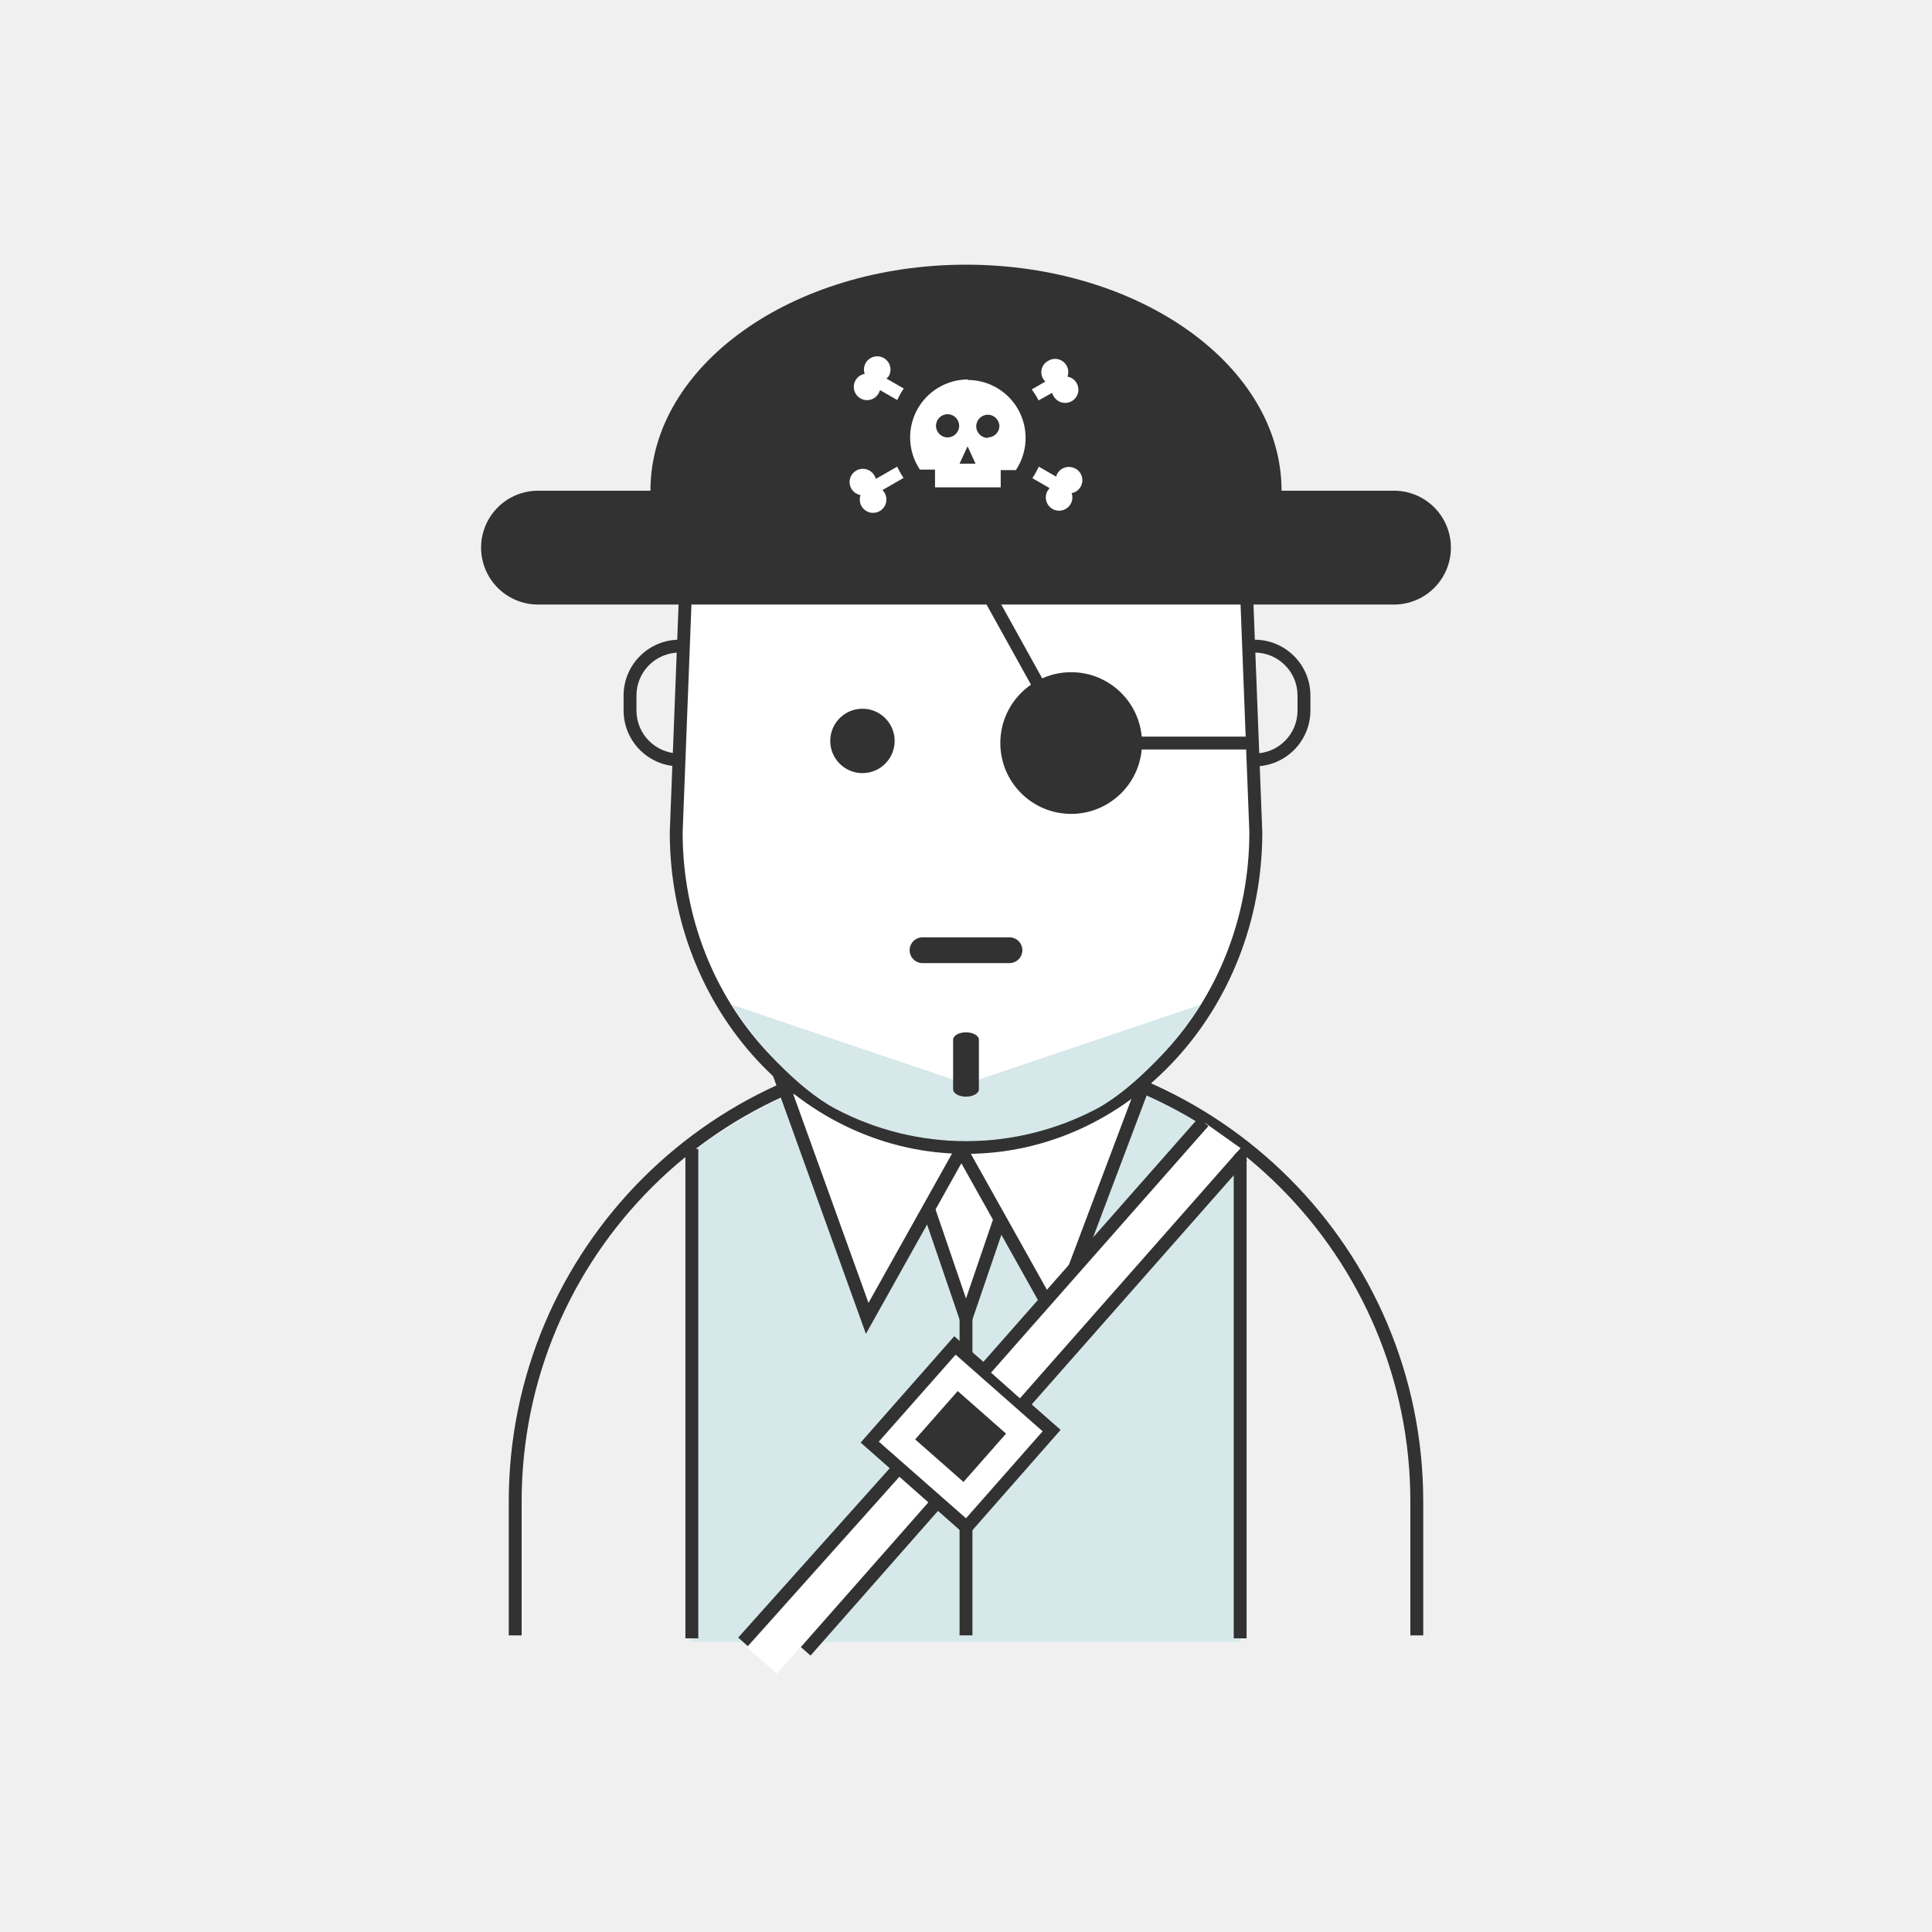
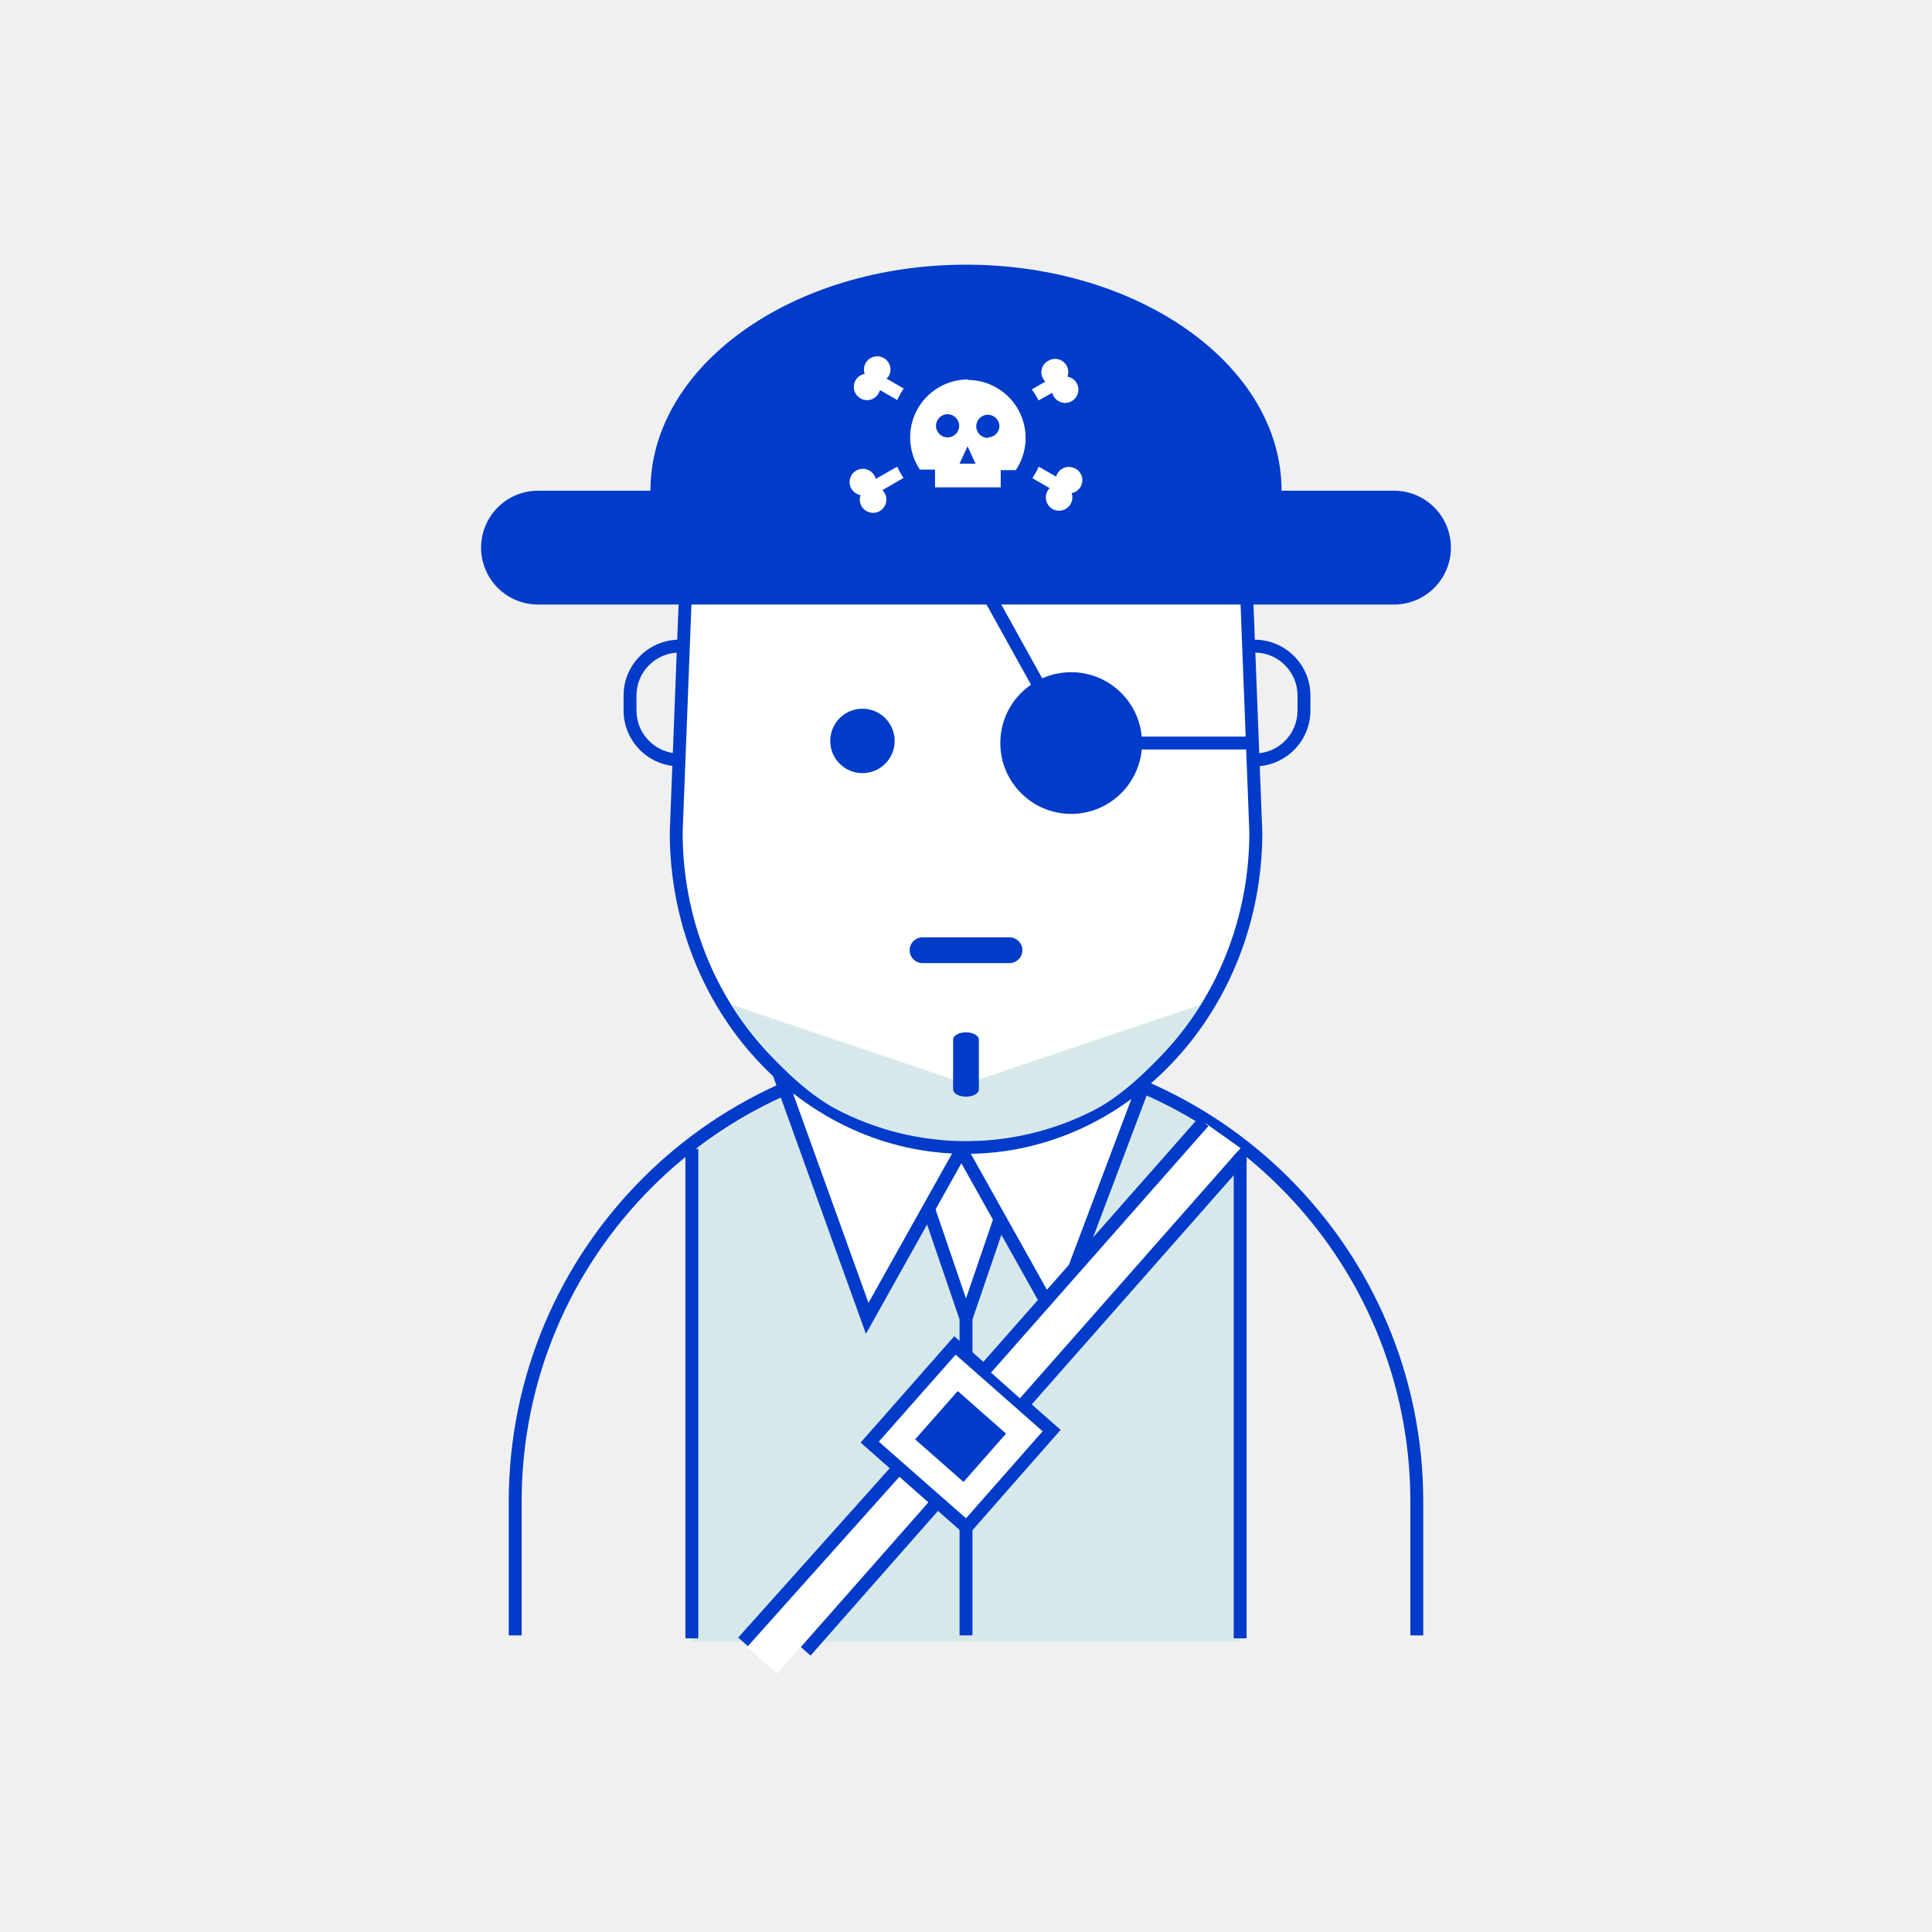
<svg xmlns="http://www.w3.org/2000/svg" viewBox="0 0 300 300">
  <defs>
-     <style>.cls-1{fill:#323232;}.cls-2{fill:#d6e8ea;}.cls-3{fill:#fff;}.cls-4{fill:#681c1e;}</style>
+     <style>.cls-1{fill:#003BC9;}.cls-2{fill:#d6e8ea;}.cls-3{fill:#fff;}.cls-4{fill:#681c1e;}</style>
  </defs>
  <g id="Layer_2" data-name="Layer 2">
    <path class="cls-1" d="M194.81,119v-2a6.67,6.67,0,0,0,6.67-6.67V108a6.67,6.67,0,0,0-6.67-6.67v-2a8.68,8.68,0,0,1,8.67,8.67v2.33A8.68,8.68,0,0,1,194.81,119Z" />
    <path class="cls-2" d="M107.36,254.94h85.28V178.28a70,70,0,0,0-85.28.79Z" />
    <polyline class="cls-3" points="141.09 178.64 150 204.72 158.91 178.64" />
    <polygon class="cls-1" points="150 207.81 140.14 178.97 142.03 178.32 150 201.63 157.97 178.32 159.86 178.97 150 207.81" />
    <path class="cls-1" d="M193.57,254.4h-2v-76h2Zm-85.14,0h-2v-76h2Z" />
    <path class="cls-4" d="M151,158.3c1.1,0,2,.51,2,1.14v7.71c0,.63-.9,1.14-2,1.14h0c-1.1,0-2-.51-2-1.14v-7.71c0-.63.9-1.14,2-1.14Z" />
    <path class="cls-1" d="M221,253.94h-2V233.17a69,69,0,0,0-138,0v20.77H79V233.17a71,71,0,0,1,142,0Z" />
    <rect class="cls-1" x="149" y="203.51" width="2" height="50.43" />
    <polygon class="cls-3" points="178.46 166.17 149.19 176.92 121.54 168.3 134.66 204.72 149.28 178.58 163.91 204.72 178.46 166.17" />
    <path class="cls-1" d="M134.46,207.12l-14.54-40.37,29.25,9.12,31-11.38-16.08,42.6-14.81-26.46Zm15.48-29.41,13.79,24.65,13-34.49Zm-26.78-7.86,11.7,32.46,13.73-24.54Z" />
    <path class="cls-3" d="M106.74,84.26l-1.74,45c0,27,20.15,48.91,45,48.91s45-21.9,45-48.91l-1.74-45Z" />
    <path class="cls-1" d="M150,179.17c-25.36,0-46-22.39-46-49.91l1.78-46h88.45l1.78,46C196,156.78,175.36,179.17,150,179.17ZM107.7,85.26l-1.7,44c0,26.38,19.74,47.87,44,47.87s44-21.49,44-47.91l-1.7-44Z" />
    <rect class="cls-1" x="168.33" y="114.38" width="26.48" height="2" />
    <rect class="cls-1" x="156.54" y="82.05" width="2" height="35.21" transform="translate(-28.56 88.91) rotate(-29.01)" />
    <path class="cls-1" d="M105.5,119a8.68,8.68,0,0,1-8.67-8.67V108a8.68,8.68,0,0,1,8.67-8.67v2A6.67,6.67,0,0,0,98.83,108v2.33A6.67,6.67,0,0,0,105.5,117Z" />
    <circle class="cls-1" cx="166.33" cy="115.38" r="11" />
    <circle class="cls-1" cx="133.92" cy="115.05" r="5" />
    <path class="cls-1" d="M158.75,147.55a2,2,0,0,1-2,2h-13.5a2,2,0,0,1-2-2h0a2,2,0,0,1,2-2h13.5a2,2,0,0,1,2,2Z" />
    <path class="cls-1" d="M216.16,76.2H199C199,56.82,177,41.1,150,41.1S101,56.82,101,76.2H83.84a8.84,8.84,0,1,0,0,17.67H216.16a8.84,8.84,0,1,0,0-17.67Z" />
    <path class="cls-3" d="M161.27,62.17,163.38,61a2,2,0,0,0,.2.48,2.06,2.06,0,1,0,2.18-3h0a2.05,2.05,0,0,0-3-2.45,2,2,0,0,0-.44,3.22l-2.11,1.22A12,12,0,0,1,161.27,62.17Z" />
    <path class="cls-3" d="M167,72.78a2.06,2.06,0,0,0-2.81.75,2,2,0,0,0-.2.48l-2.69-1.55a12,12,0,0,1-1,1.79l2.69,1.55a2,2,0,0,0-.32.41,2.06,2.06,0,0,0,3.57,2.06,2,2,0,0,0,.16-1.69h0a2.05,2.05,0,0,0,.63-3.8Z" />
    <path class="cls-3" d="M138,58.42a2.06,2.06,0,0,0-3.57-2.06,2,2,0,0,0-.16,1.69,2.06,2.06,0,1,0,2.18,3,2.09,2.09,0,0,0,.19-.48l2.69,1.55a12.2,12.2,0,0,1,1-1.79l-2.69-1.55A2,2,0,0,0,138,58.42Z" />
    <path class="cls-3" d="M139.32,72.46,136,74.36a2,2,0,0,0-.2-.48,2.06,2.06,0,1,0-2.18,3,2.07,2.07,0,1,0,3.41-.78l3.27-1.89A12.2,12.2,0,0,1,139.32,72.46Z" />
    <path class="cls-3" d="M150.29,58.92a9,9,0,0,0-7.45,14h2.35v2.75h10.2V73h2.35a9,9,0,0,0-7.45-14Zm-3.15,9a1.8,1.8,0,1,1,1.8-1.8A1.8,1.8,0,0,1,147.14,67.92ZM149,72l1.24-2.7,1.24,2.7Zm4.39-4a1.8,1.8,0,1,1,1.8-1.8A1.8,1.8,0,0,1,153.44,67.92Z" />
    <rect class="cls-3" x="112.08" y="240.86" width="37.31" height="6.12" transform="translate(-138.39 179.4) rotate(-48.33)" />
    <path class="cls-3" d="M139.43,228.06l-24.06,26.89m30.06-21.6-20.32,23.07" />
    <path class="cls-1" d="M125.86,257.08l-1.5-1.32,20.32-23.07,1.5,1.32Zm-9.74-1.47-1.49-1.33,24.06-26.89,1.49,1.33Z" />
    <rect class="cls-3" x="139.16" y="213.05" width="20" height="20" transform="translate(-116.81 187.58) rotate(-48.63)" />
    <path class="cls-1" d="M150.15,238.58,133.64,224l14.54-16.51,16.51,14.54Zm-13.69-14.72L150,235.76l11.9-13.51-13.51-11.9Z" />
    <rect class="cls-1" x="144.16" y="218.05" width="10" height="10" transform="translate(-116.81 187.58) rotate(-48.63)" />
    <polygon class="cls-3" points="192.64 178.28 158.55 217.29 153.14 212.48 187.08 174.34 192.64 178.28" />
    <line class="cls-3" x1="186.89" y1="174.17" x2="152.23" y2="213.52" />
    <rect class="cls-1" x="143.34" y="192.84" width="52.43" height="2" transform="translate(-87.98 192.86) rotate(-48.6)" />
    <line class="cls-3" x1="192.89" y1="179.46" x2="158.24" y2="218.8" />
    <rect class="cls-1" x="149.35" y="198.13" width="52.43" height="2" transform="translate(-89.91 199.15) rotate(-48.6)" />
    <path class="cls-2" d="M113.57,156c3.32,5.42,10.21,13,16.13,16.16a43.46,43.46,0,0,0,40.61,0c5.92-3.19,12.81-10.74,16.13-16.16L150,168.3Z" />
    <path class="cls-1" d="M150,160.3c1.1,0,2,.51,2,1.14v7.71c0,.63-.9,1.14-2,1.14h0c-1.11,0-2-.51-2-1.14v-7.71c0-.63.89-1.14,2-1.14Z" />
  </g>
</svg>
